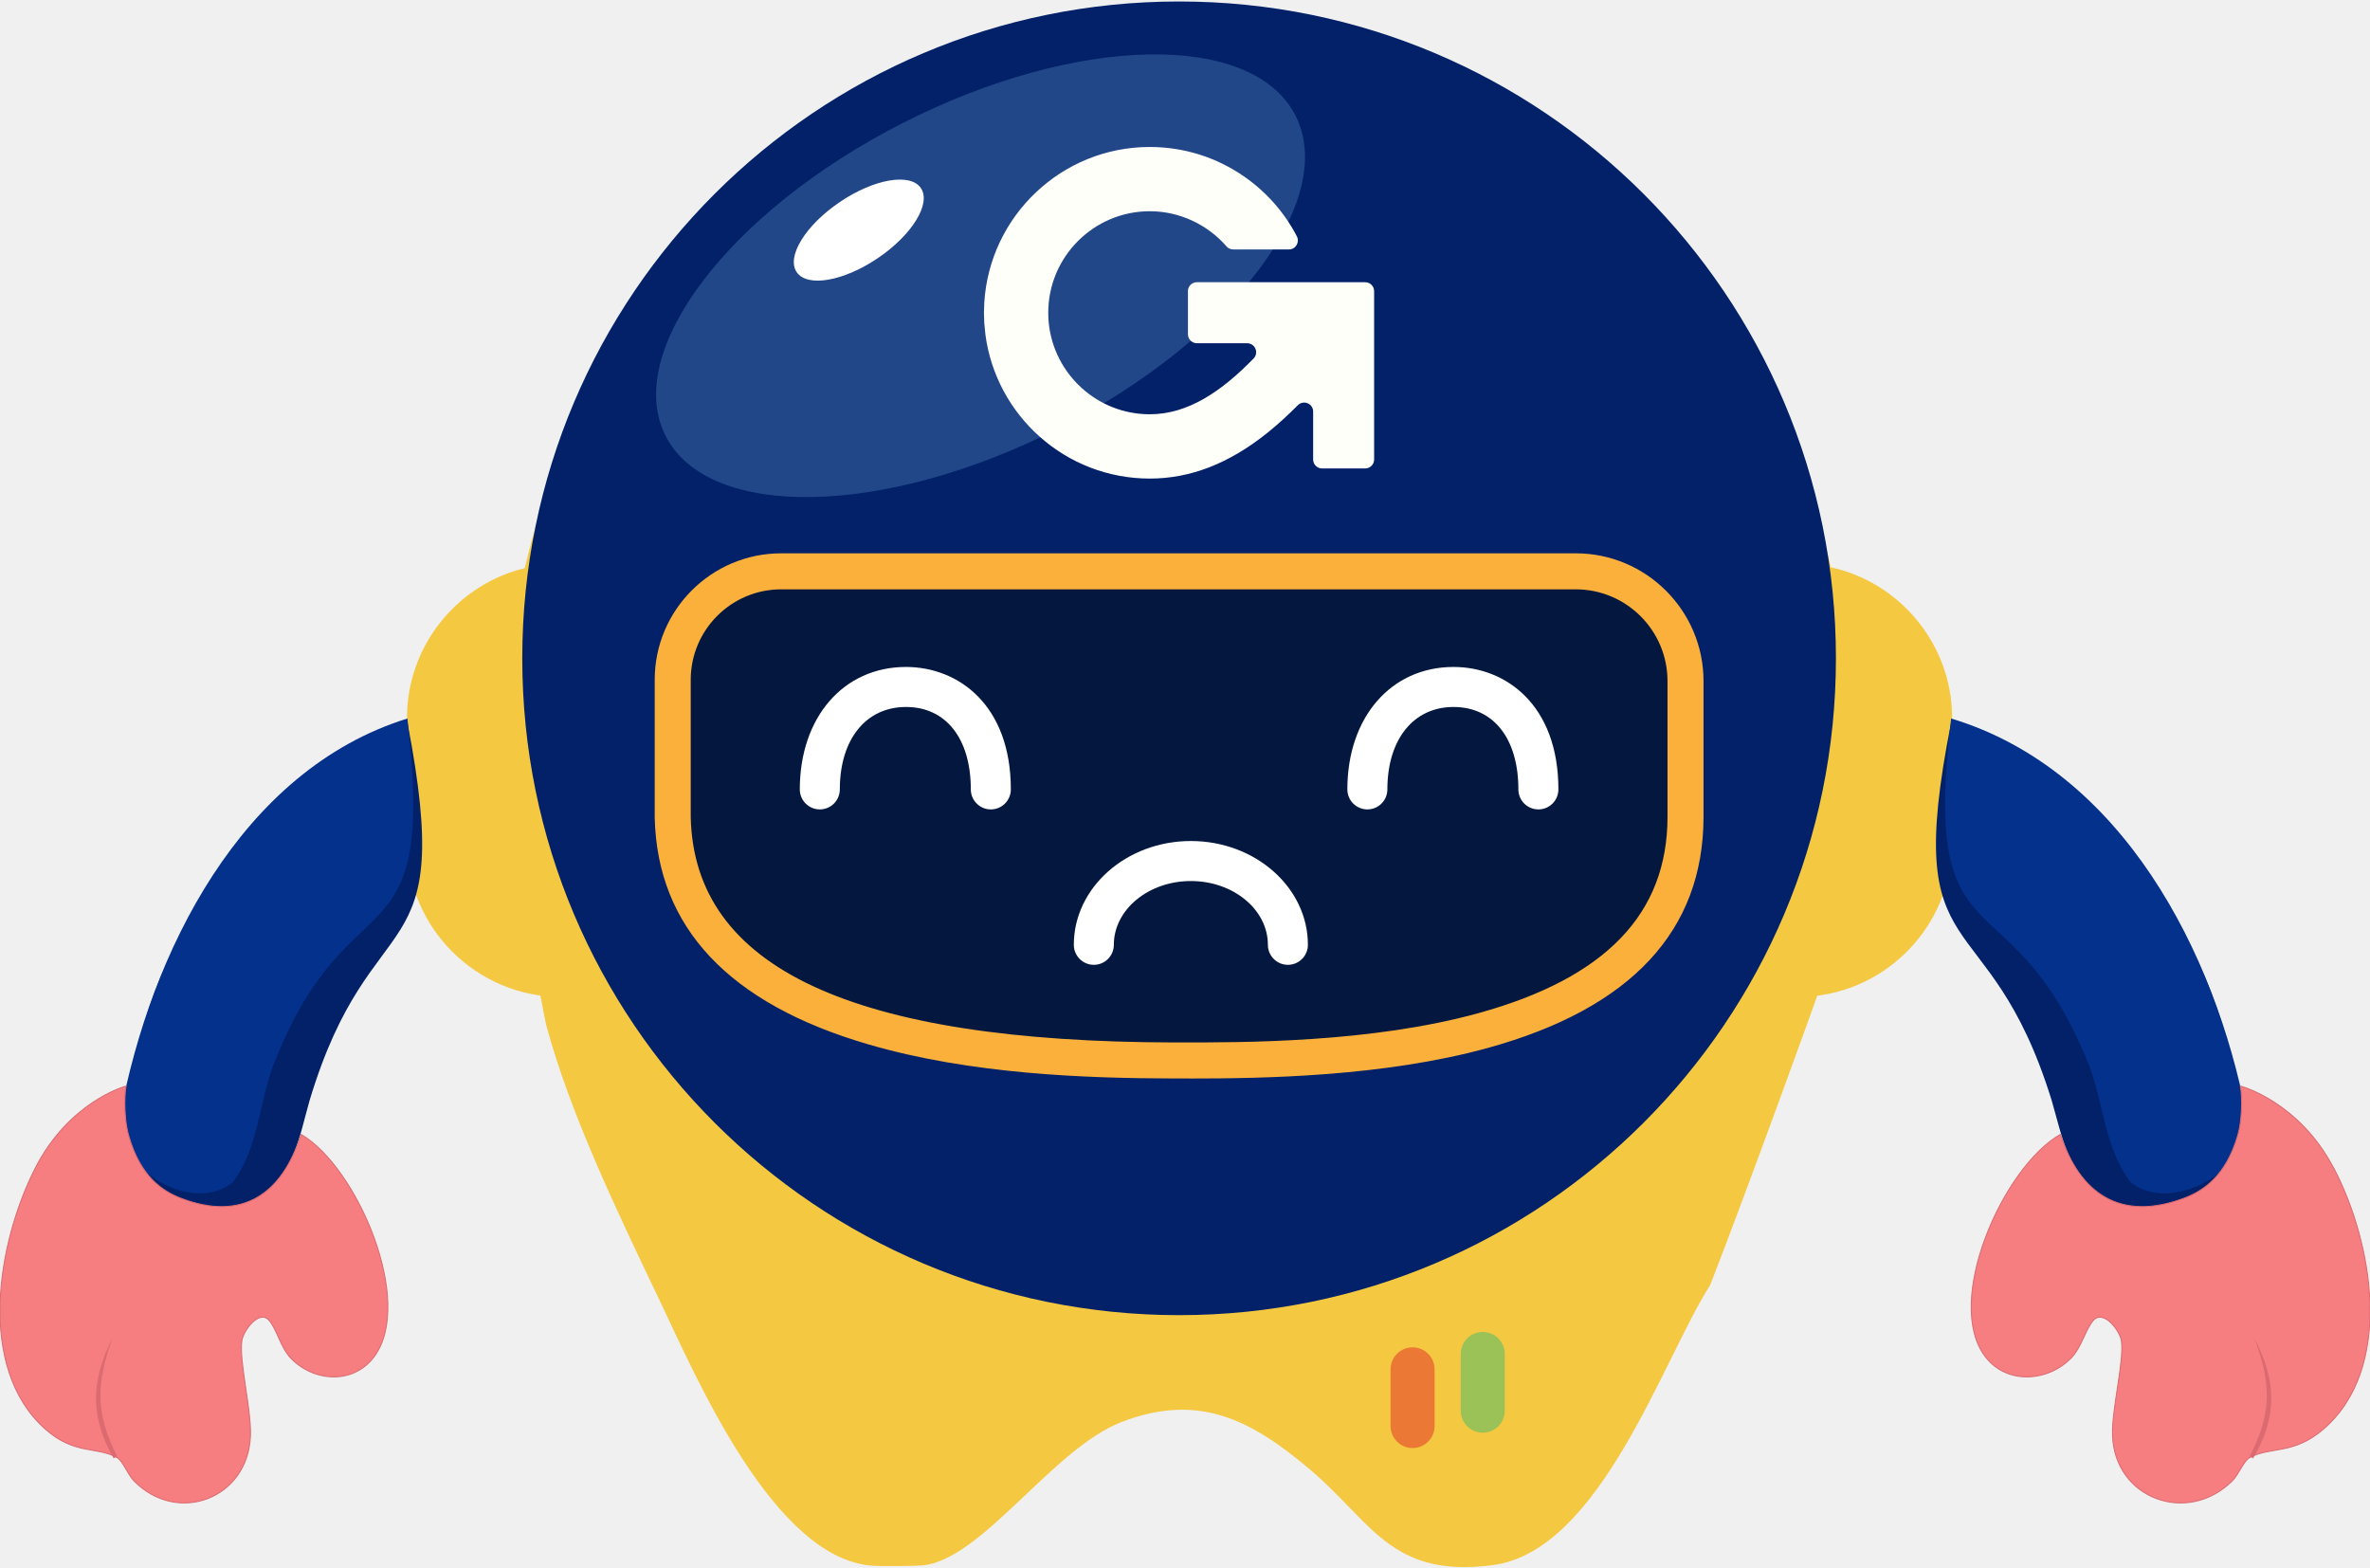
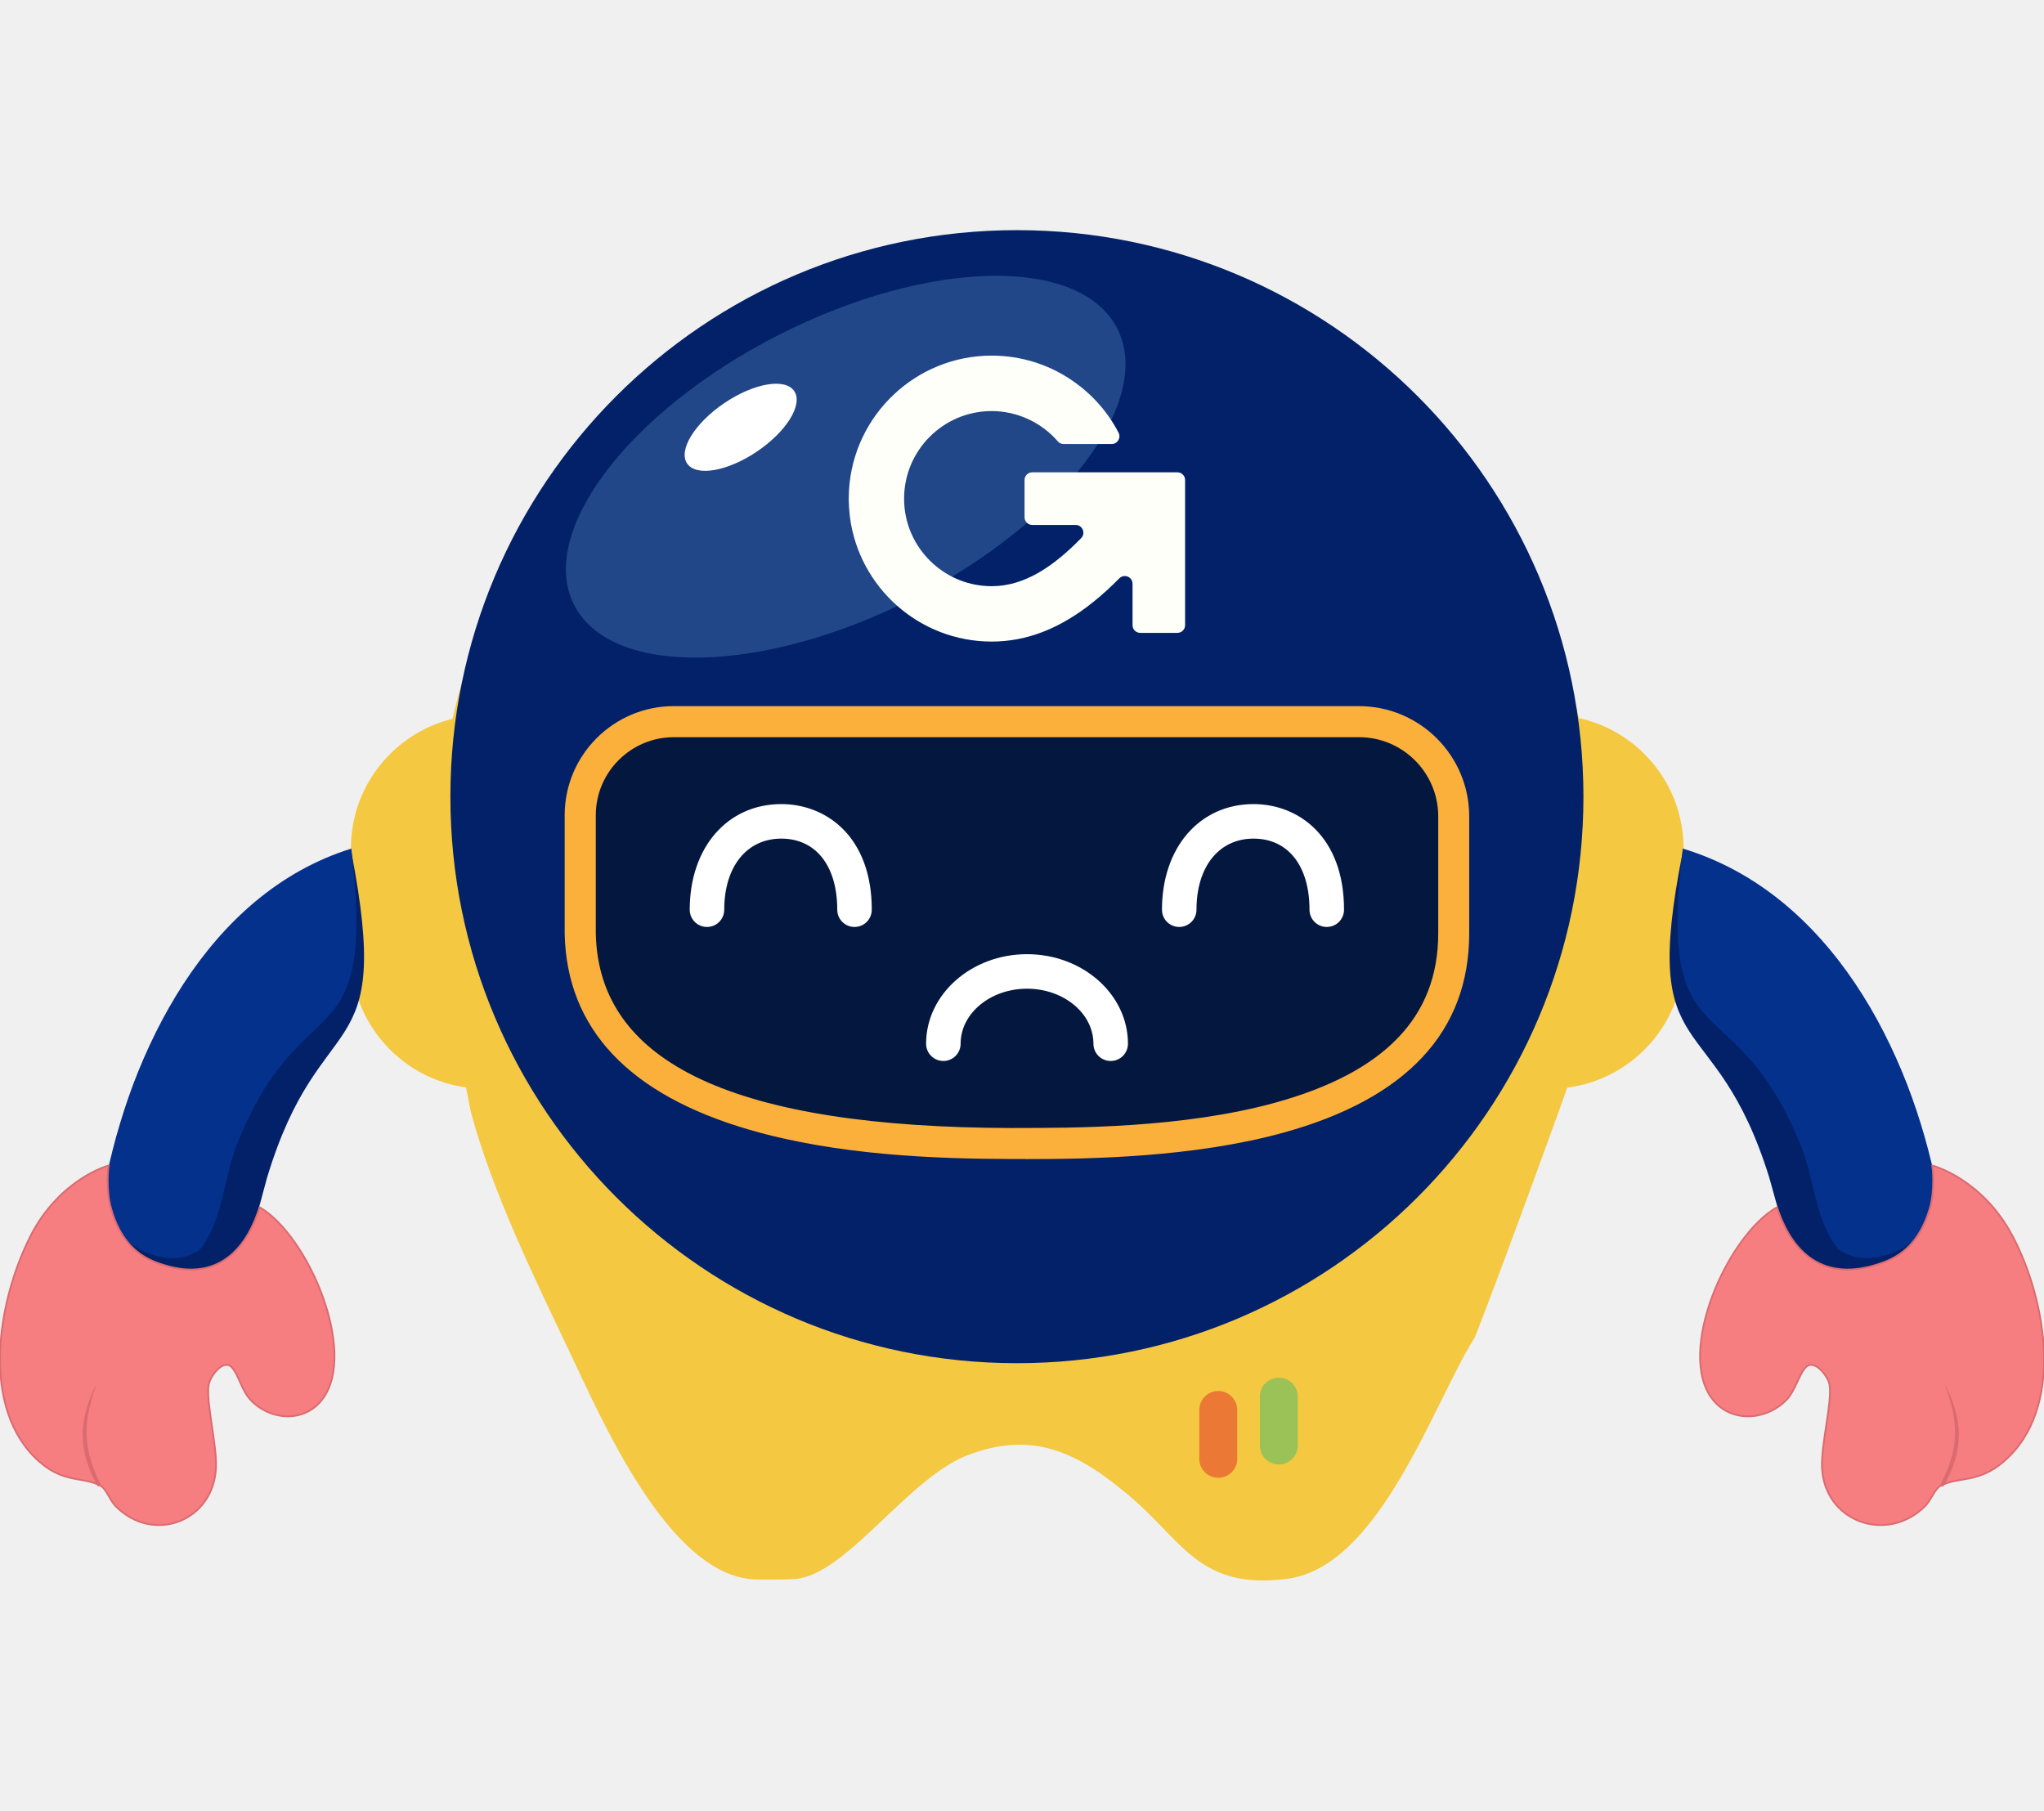
- <svg xmlns="http://www.w3.org/2000/svg" id="Layer_1" data-name="Layer 1" viewBox="0 0 592.29 391.65">
+ <svg xmlns="http://www.w3.org/2000/svg" id="Layer_1" version="1.1" viewBox="0 0 289 256">
  <defs>
    <style>
-       .cls-1 {
+       .st0 {
        fill: #9ac256;
      }

-       .cls-2 {
+       .st1 {
        fill: #176a68;
      }

-       .cls-3 {
+       .st2 {
        fill: #db6b71;
      }

-       .cls-4 {
+       .st3 {
        fill: #fff;
      }

-       .cls-5 {
+       .st4 {
        fill: #f67e80;
        stroke: #db6b71;
        stroke-linejoin: round;
        stroke-width: .25px;
      }

-       .cls-6 {
+       .st5 {
        fill: #022169;
      }

-       .cls-7 {
+       .st6 {
        fill: #04318c;
      }

-       .cls-8 {
+       .st7 {
        fill: #eb7834;
      }

-       .cls-9 {
+       .st8 {
        fill: #f4c840;
      }

-       .cls-10 {
+       .st9 {
        fill: #fbb03b;
      }

-       .cls-11 {
+       .st10 {
        fill: #214789;
      }

-       .cls-12 {
+       .st11 {
        fill: #04183f;
      }

-       .cls-13 {
+       .st12 {
        fill: #fdfff8;
      }
    </style>
  </defs>
-   <path class="cls-9" d="M487.85,179.39v31.24c0,21.18-17.32,38.51-38.5,38.51h-2.92c-26.5,57.47-84.62,97.36-152.06,97.36s-125.56-39.89-152.05-97.36h-2.11c-21.18,0-38.5-17.33-38.5-38.51v-31.24c0-18.06,12.61-33.33,29.46-37.42C148.08,67.44,214.73,11.79,294.37,11.79s146.19,55.55,163.17,129.98c17.27,3.78,30.31,19.24,30.31,37.62Z" />
-   <path class="cls-2" d="M387.27,353.65c-3.04,0-5.5-2.46-5.5-5.5v-14.17c0-3.04,2.46-5.5,5.5-5.5s5.5,2.46,5.5,5.5v14.17c0,3.04-2.46,5.5-5.5,5.5Z" />
+   <path class="st8" d="M238.04,119.89v15.24c0,10.33-8.45,18.79-18.79,18.79h-1.42c-12.93,28.04-41.29,47.51-74.2,47.51s-61.27-19.46-74.19-47.51h-1.03c-10.33,0-18.79-8.46-18.79-18.79v-15.24c0-8.81,6.15-16.26,14.37-18.26,8.25-36.37,40.77-63.52,79.63-63.52s71.33,27.1,79.62,63.42c8.43,1.84,14.79,9.39,14.79,18.36h0Z" />
+   <path class="st1" d="M188.96,204.92c-1.48,0-2.68-1.2-2.68-2.68v-6.91c0-1.48,1.2-2.68,2.68-2.68s2.68,1.2,2.68,2.68v6.91c0,1.48-1.2,2.68-2.68,2.68Z" />
  <g>
-     <path class="cls-9" d="M454.38,248.26h-12.37c-28.24,54.26-90.14,87.03-161.03,83.94-2.88-.17-27.14-4.32-36.64-7.13-43.48-11.63-77.76-40.19-97.05-76.81h-12.34c.88,4.71,1.47,7.62,1.55,7.89,6.04,22.46,18,47.13,28.31,68.76,9.21,19.3,28.65,65,53.55,66.4,2.12.12,9.91.09,12.13-.1,14.85-1.33,32.5-29.12,49.76-35.82,19.37-7.5,32.59-.45,47.11,11.84,15.52,13.13,20.21,27.21,45.65,23.92,26.94-3.49,42.5-51.42,54.38-69.99,9.29-23.8,26.96-72.71,26.97-72.91Z" />
-     <path class="cls-8" d="M353.02,361.88c-3.04,0-5.5-2.46-5.5-5.5v-14.17c0-3.04,2.46-5.5,5.5-5.5s5.5,2.46,5.5,5.5v14.17c0,3.04-2.46,5.5-5.5,5.5Z" />
-     <path class="cls-1" d="M370.56,358.04c-3.04,0-5.5-2.46-5.5-5.5v-14.17c0-3.04,2.46-5.5,5.5-5.5s5.5,2.46,5.5,5.5v14.17c0,3.04-2.46,5.5-5.5,5.5Z" />
+     <path class="st8" d="M221.71,153.5h-6.04c-13.78,26.48-43.98,42.47-78.57,40.96-1.41-.08-13.24-2.11-17.88-3.48-21.22-5.67-37.94-19.61-47.35-37.48h-6.02c.43,2.3.72,3.72.76,3.85,2.95,10.96,8.78,23,13.81,33.55,4.49,9.42,13.98,31.72,26.13,32.4,1.03.06,4.84.04,5.92-.05,7.25-.65,15.86-14.21,24.28-17.48,9.45-3.66,15.9-.22,22.99,5.78,7.57,6.41,9.86,13.28,22.27,11.67,13.15-1.7,20.74-25.09,26.53-34.15,4.53-11.61,13.15-35.48,13.16-35.58h0Z" />
+     <path class="st7" d="M172.25,208.94c-1.48,0-2.68-1.2-2.68-2.68v-6.91c0-1.48,1.2-2.68,2.68-2.68s2.68,1.2,2.68,2.68v6.91c0,1.48-1.2,2.68-2.68,2.68Z" />
+     <path class="st0" d="M180.81,207.06c-1.48,0-2.68-1.2-2.68-2.68v-6.91c0-1.48,1.2-2.68,2.68-2.68s2.68,1.2,2.68,2.68v6.91c0,1.48-1.2,2.68-2.68,2.68Z" />
  </g>
  <g>
    <g>
-       <path class="cls-6" d="M101.83,180.62c-41.11,16.47-69.3,61.37-70.34,102.94-.34,13.74,24.23,24.32,34.63,14.79,7.78-7.13,8.45-13.35,11.26-23.37,15.5-51.47,36.74-30.67,24.45-94.36Z" />
-       <path class="cls-7" d="M101.82,179.56c-41.68,12.95-64.17,58.63-71.74,98.91-1.66,14.02,18.13,25.1,28.07,17.03,6.29-8.37,6.54-19.39,10.05-29.02,19.11-49.41,40.95-23.29,33.62-86.92Z" />
+       <path class="st5" d="M49.68,120.49c-20.06,8.04-33.81,29.94-34.32,50.23-.17,6.7,11.82,11.87,16.9,7.22,3.8-3.48,4.12-6.51,5.49-11.4,7.56-25.11,17.93-14.97,11.93-46.04h0Z" />
+       <path class="st6" d="M49.68,119.98c-20.34,6.32-31.31,28.61-35,48.26-.81,6.84,8.85,12.25,13.7,8.31,3.07-4.08,3.19-9.46,4.9-14.16,9.32-24.11,19.98-11.36,16.4-42.41h0Z" />
    </g>
-     <path class="cls-5" d="M8.84,291.88c-9.57,18.73-14.76,50,2.52,65.3,7.29,6.45,12.87,4.26,17.89,7.09,1.49.84,2.63,4.17,4.22,5.8,10.89,11.15,28.57,4.46,29.12-11.29.23-6.62-2.88-18.68-2.15-23.73.36-2.49,4.31-7.87,6.79-5.1,1.94,2.17,2.85,6.75,5.45,9.47,5.68,5.93,15.53,6.63,20.75-.27,10.34-13.65-4.17-47.49-18.18-55.65-4.71,14.85-14.64,21.89-30.09,15.94-4.68-1.8-10.16-5.57-13-15.63-1.48-5.22-.87-12.06-.63-12.39-.43.09-14.26,3.97-22.7,20.47Z" />
-     <path class="cls-3" d="M28.4,364.45c-5.96-10.36-5.71-19.51-.29-30.01-4.07,11.35-4.33,18.61,1.17,29.55,0,0-.89.46-.89.46h0Z" />
+     <path class="st4" d="M4.31,174.78c-4.67,9.14-7.2,24.4,1.23,31.86,3.56,3.15,6.28,2.08,8.73,3.46.73.41,1.28,2.03,2.06,2.83,5.31,5.44,13.94,2.18,14.21-5.51.11-3.23-1.41-9.11-1.05-11.58.18-1.21,2.1-3.84,3.31-2.49.95,1.06,1.39,3.29,2.66,4.62,2.77,2.89,7.58,3.24,10.12-.13,5.05-6.66-2.03-23.17-8.87-27.15-2.3,7.25-7.14,10.68-14.68,7.78-2.28-.88-4.96-2.72-6.34-7.63-.72-2.55-.42-5.88-.31-6.05-.21.04-6.96,1.94-11.08,9.99h0Z" />
+     <path class="st2" d="M13.85,210.19c-2.91-5.06-2.79-9.52-.14-14.64-1.99,5.54-2.11,9.08.57,14.42l-.43.22h0Z" />
  </g>
  <g>
    <g>
-       <path class="cls-6" d="M487.61,180.62c42.27,16.47,71.24,61.37,72.31,102.94.35,13.74-24.91,24.32-35.61,14.79-8-7.13-8.68-13.35-11.58-23.37-15.94-51.47-37.78-30.67-25.13-94.36Z" />
-       <path class="cls-7" d="M487.62,179.56c42.85,12.95,65.97,58.63,73.75,98.91,1.7,14.02-18.64,25.1-28.86,17.03-6.47-8.37-6.72-19.39-10.34-29.02-19.64-49.41-42.1-23.29-34.56-86.92Z" />
+       <path class="st5" d="M237.92,120.49c20.63,8.04,34.76,29.94,35.28,50.23.17,6.7-12.15,11.87-17.38,7.22-3.9-3.48-4.24-6.51-5.65-11.4-7.78-25.11-18.43-14.97-12.26-46.04h0Z" />
+       <path class="st6" d="M237.93,119.98c20.91,6.32,32.19,28.61,35.99,48.26.83,6.84-9.1,12.25-14.08,8.31-3.16-4.08-3.28-9.46-5.05-14.16-9.58-24.11-20.54-11.36-16.86-42.41h0Z" />
    </g>
-     <path class="cls-5" d="M583.21,291.88c9.84,18.73,15.18,50-2.59,65.3-7.49,6.45-13.23,4.26-18.4,7.09-1.53.84-2.7,4.17-4.34,5.8-11.2,11.15-29.37,4.46-29.93-11.29-.24-6.62,2.96-18.68,2.21-23.73-.37-2.49-4.43-7.87-6.98-5.1-1.99,2.17-2.93,6.75-5.61,9.47-5.84,5.93-15.97,6.63-21.34-.27-10.63-13.65,4.29-47.49,18.69-55.65,4.84,14.85,15.05,21.89,30.93,15.94,4.81-1.8,10.44-5.57,13.37-15.63,1.52-5.22.89-12.06.65-12.39.44.09,14.66,3.97,23.33,20.47Z" />
-     <path class="cls-3" d="M562.2,363.98c5.67-10.97,5.39-18.16,1.19-29.54,5.57,10.54,5.81,19.64-.31,30.02,0,0-.88-.47-.88-.47h0Z" />
+     <path class="st4" d="M284.57,174.78c4.8,9.14,7.41,24.4-1.26,31.86-3.65,3.15-6.46,2.08-8.98,3.46-.75.41-1.32,2.03-2.12,2.83-5.46,5.44-14.33,2.18-14.6-5.51-.12-3.23,1.44-9.11,1.08-11.58-.18-1.21-2.16-3.84-3.41-2.49-.97,1.06-1.43,3.29-2.74,4.62-2.85,2.89-7.79,3.24-10.41-.13-5.19-6.66,2.09-23.17,9.12-27.15,2.36,7.25,7.34,10.68,15.09,7.78,2.35-.88,5.09-2.72,6.52-7.63.74-2.55.43-5.88.32-6.05.21.04,7.15,1.94,11.38,9.99h0Z" />
+     <path class="st2" d="M274.32,209.96c2.77-5.35,2.63-8.86.58-14.41,2.72,5.14,2.83,9.58-.15,14.65l-.43-.23h0Z" />
  </g>
  <g>
    <g>
-       <circle class="cls-6" cx="294.67" cy="164.52" r="164.15" />
-       <ellipse class="cls-11" cx="245.05" cy="68.93" rx="88.3" ry="42.83" transform="translate(-4.62 118.57) rotate(-26.96)" />
-       <ellipse class="cls-4" cx="214.61" cy="57.49" rx="18.74" ry="8.47" transform="translate(4.64 130.11) rotate(-34.07)" />
+       <circle class="st5" cx="143.78" cy="112.64" r="80.1" />
+       <ellipse class="st10" cx="119.57" cy="65.99" rx="43.08" ry="20.9" transform="translate(-16.92 61.38) rotate(-26.96)" />
+       <ellipse class="st3" cx="104.72" cy="60.42" rx="9.14" ry="4.13" transform="translate(-15.87 69.03) rotate(-34.07)" />
    </g>
-     <path class="cls-13" d="M296.88,72.78v10.76c0,1.24,1,2.24,2.24,2.24h12.56c1.98,0,2.99,2.39,1.61,3.81-7.95,8.14-16.31,13.94-25.95,13.94-13.11,0-23.93-10-25.24-22.77-.09-.86-.13-1.74-.13-2.6,0-13.99,11.38-25.37,25.37-25.37,7.39,0,14.4,3.28,19.18,8.79.42.49,1.04.76,1.68.76h13.91c1.7,0,2.76-1.8,1.98-3.3-3.08-5.91-7.53-10.99-13.07-14.86-6.97-4.87-15.16-7.45-23.68-7.45-22.02,0-40.07,17.26-41.36,38.97l-.08,2.47c0,.61.07,2.28.08,2.49.01.19.27,2.85.27,2.85,2.63,20.33,20.04,36.09,41.08,36.09,10.19,0,19.82-3.75,29.43-11.45,2.66-2.13,5.17-4.45,7.57-6.87,1.41-1.42,3.84-.43,3.84,1.57v11.98c0,1.24,1,2.24,2.24,2.24h10.76c1.24,0,2.24-1,2.24-2.24v-42.06c0-1.24-1-2.24-2.24-2.24h-42.06c-1.24,0-2.24,1-2.24,2.24Z" />
+     <path class="st12" d="M144.86,67.88v5.25c0,.61.49,1.09,1.09,1.09h6.13c.97,0,1.46,1.17.79,1.86-3.88,3.97-7.96,6.8-12.66,6.8-6.4,0-11.68-4.88-12.32-11.11-.04-.42-.06-.85-.06-1.27,0-6.83,5.55-12.38,12.38-12.38,3.61,0,7.03,1.6,9.36,4.29.2.24.51.37.82.37h6.79c.83,0,1.35-.88.97-1.61-1.5-2.88-3.67-5.36-6.38-7.25-3.4-2.38-7.4-3.64-11.55-3.64-10.74,0-19.55,8.42-20.18,19.01l-.04,1.21c0,.3.03,1.11.04,1.21,0,.09.13,1.39.13,1.39,1.28,9.92,9.78,17.61,20.04,17.61,4.97,0,9.67-1.83,14.36-5.59,1.3-1.04,2.52-2.17,3.69-3.35.69-.69,1.87-.21,1.87.77v5.85c0,.61.49,1.09,1.09,1.09h5.25c.61,0,1.09-.49,1.09-1.09v-20.52c0-.61-.49-1.09-1.09-1.09h-20.52c-.61,0-1.09.49-1.09,1.09h0Z" />
  </g>
  <g>
    <g>
-       <path class="cls-12" d="M293.51,265.02c35.36.06,127.62.32,127.72-60.82v-33.99c0-15.09-12.35-27.43-27.43-27.43h-198.58c-14.91,0-27.1,12.2-27.1,27.1v34.32c1.31,58.9,90.56,60.76,125.4,60.82Z" />
-       <path class="cls-10" d="M297.29,269.52c-1.26,0-2.46,0-3.6,0h-.18c-22.17-.04-50.9-1.04-76.53-8.53-34.8-10.16-52.75-29.24-53.36-56.69v-34.42c0-17.43,14.18-31.6,31.6-31.6h198.58c17.61,0,31.93,14.33,31.93,31.93v33.99c-.04,28.41-18.14,47.8-53.79,57.66-26.21,7.24-56.48,7.67-74.65,7.67ZM293.52,260.52h.18c17.13.03,48.99.08,75.84-7.34,31.71-8.77,47.15-24.79,47.19-48.99v-33.98c0-12.65-10.29-22.93-22.93-22.93h-198.58c-12.46,0-22.6,10.14-22.6,22.6v34.32c.84,37.73,40.39,56.18,120.91,56.32h0Z" />
+       <path class="st11" d="M143.21,161.68c17.25.03,62.27.16,62.32-29.68v-16.59c0-7.36-6.03-13.38-13.38-13.38h-96.89c-7.28,0-13.22,5.95-13.22,13.22v16.75c.64,28.74,44.19,29.65,61.19,29.68h0Z" />
+       <path class="st9" d="M145.06,163.87h-1.84c-10.82-.02-24.84-.51-37.34-4.16-16.98-4.96-25.74-14.27-26.04-27.66v-16.79c0-8.5,6.92-15.42,15.42-15.42h96.89c8.59,0,15.58,6.99,15.58,15.58v16.59c-.02,13.86-8.85,23.32-26.25,28.13-12.79,3.53-27.56,3.74-36.42,3.74h0ZM143.22,159.48h.09c8.36.01,23.9.04,37.01-3.58,15.47-4.28,23.01-12.1,23.03-23.9v-16.58c0-6.17-5.02-11.19-11.19-11.19h-96.89c-6.08,0-11.03,4.95-11.03,11.03v16.75c.41,18.41,19.71,27.41,59,27.48h0Z" />
    </g>
    <g>
-       <path class="cls-4" d="M384.46,202.28c-2.76,0-5-2.24-5-5,0-12.71-6.21-20.6-16.21-20.6s-16.53,8.09-16.53,20.6c0,2.76-2.24,5-5,5s-5-2.24-5-5c0-18.02,10.91-30.6,26.53-30.6,13.05,0,26.21,9.46,26.21,30.6,0,2.76-2.24,5-5,5Z" />
-       <path class="cls-4" d="M247.62,202.28c-2.76,0-5-2.24-5-5,0-12.71-6.21-20.6-16.21-20.6s-16.53,8.09-16.53,20.6c0,2.76-2.24,5-5,5s-5-2.24-5-5c0-18.02,10.91-30.6,26.53-30.6,13.05,0,26.21,9.46,26.21,30.6,0,2.76-2.24,5-5,5Z" />
-       <path class="cls-4" d="M321.86,241.12c-2.76,0-5-2.24-5-5,0-8.79-8.63-15.94-19.25-15.94s-19.25,7.15-19.25,15.94c0,2.76-2.24,5-5,5s-5-2.24-5-5c0-14.3,13.12-25.94,29.25-25.94s29.25,11.64,29.25,25.94c0,2.76-2.24,5-5,5Z" />
+       <path class="st3" d="M187.59,131.06c-1.35,0-2.44-1.09-2.44-2.44,0-6.2-3.03-10.05-7.91-10.05s-8.07,3.95-8.07,10.05c0,1.35-1.09,2.44-2.44,2.44s-2.44-1.09-2.44-2.44c0-8.79,5.32-14.93,12.95-14.93,6.37,0,12.79,4.62,12.79,14.93,0,1.35-1.09,2.44-2.44,2.44Z" />
+       <path class="st3" d="M120.82,131.06c-1.35,0-2.44-1.09-2.44-2.44,0-6.2-3.03-10.05-7.91-10.05s-8.07,3.95-8.07,10.05c0,1.35-1.09,2.44-2.44,2.44s-2.44-1.09-2.44-2.44c0-8.79,5.32-14.93,12.95-14.93,6.37,0,12.79,4.62,12.79,14.93,0,1.35-1.09,2.44-2.44,2.44Z" />
+       <path class="st3" d="M157.04,150.01c-1.35,0-2.44-1.09-2.44-2.44,0-4.29-4.21-7.78-9.39-7.78s-9.39,3.49-9.39,7.78c0,1.35-1.09,2.44-2.44,2.44s-2.44-1.09-2.44-2.44c0-6.98,6.4-12.66,14.27-12.66s14.27,5.68,14.27,12.66c0,1.35-1.09,2.44-2.44,2.44Z" />
    </g>
  </g>
</svg>
